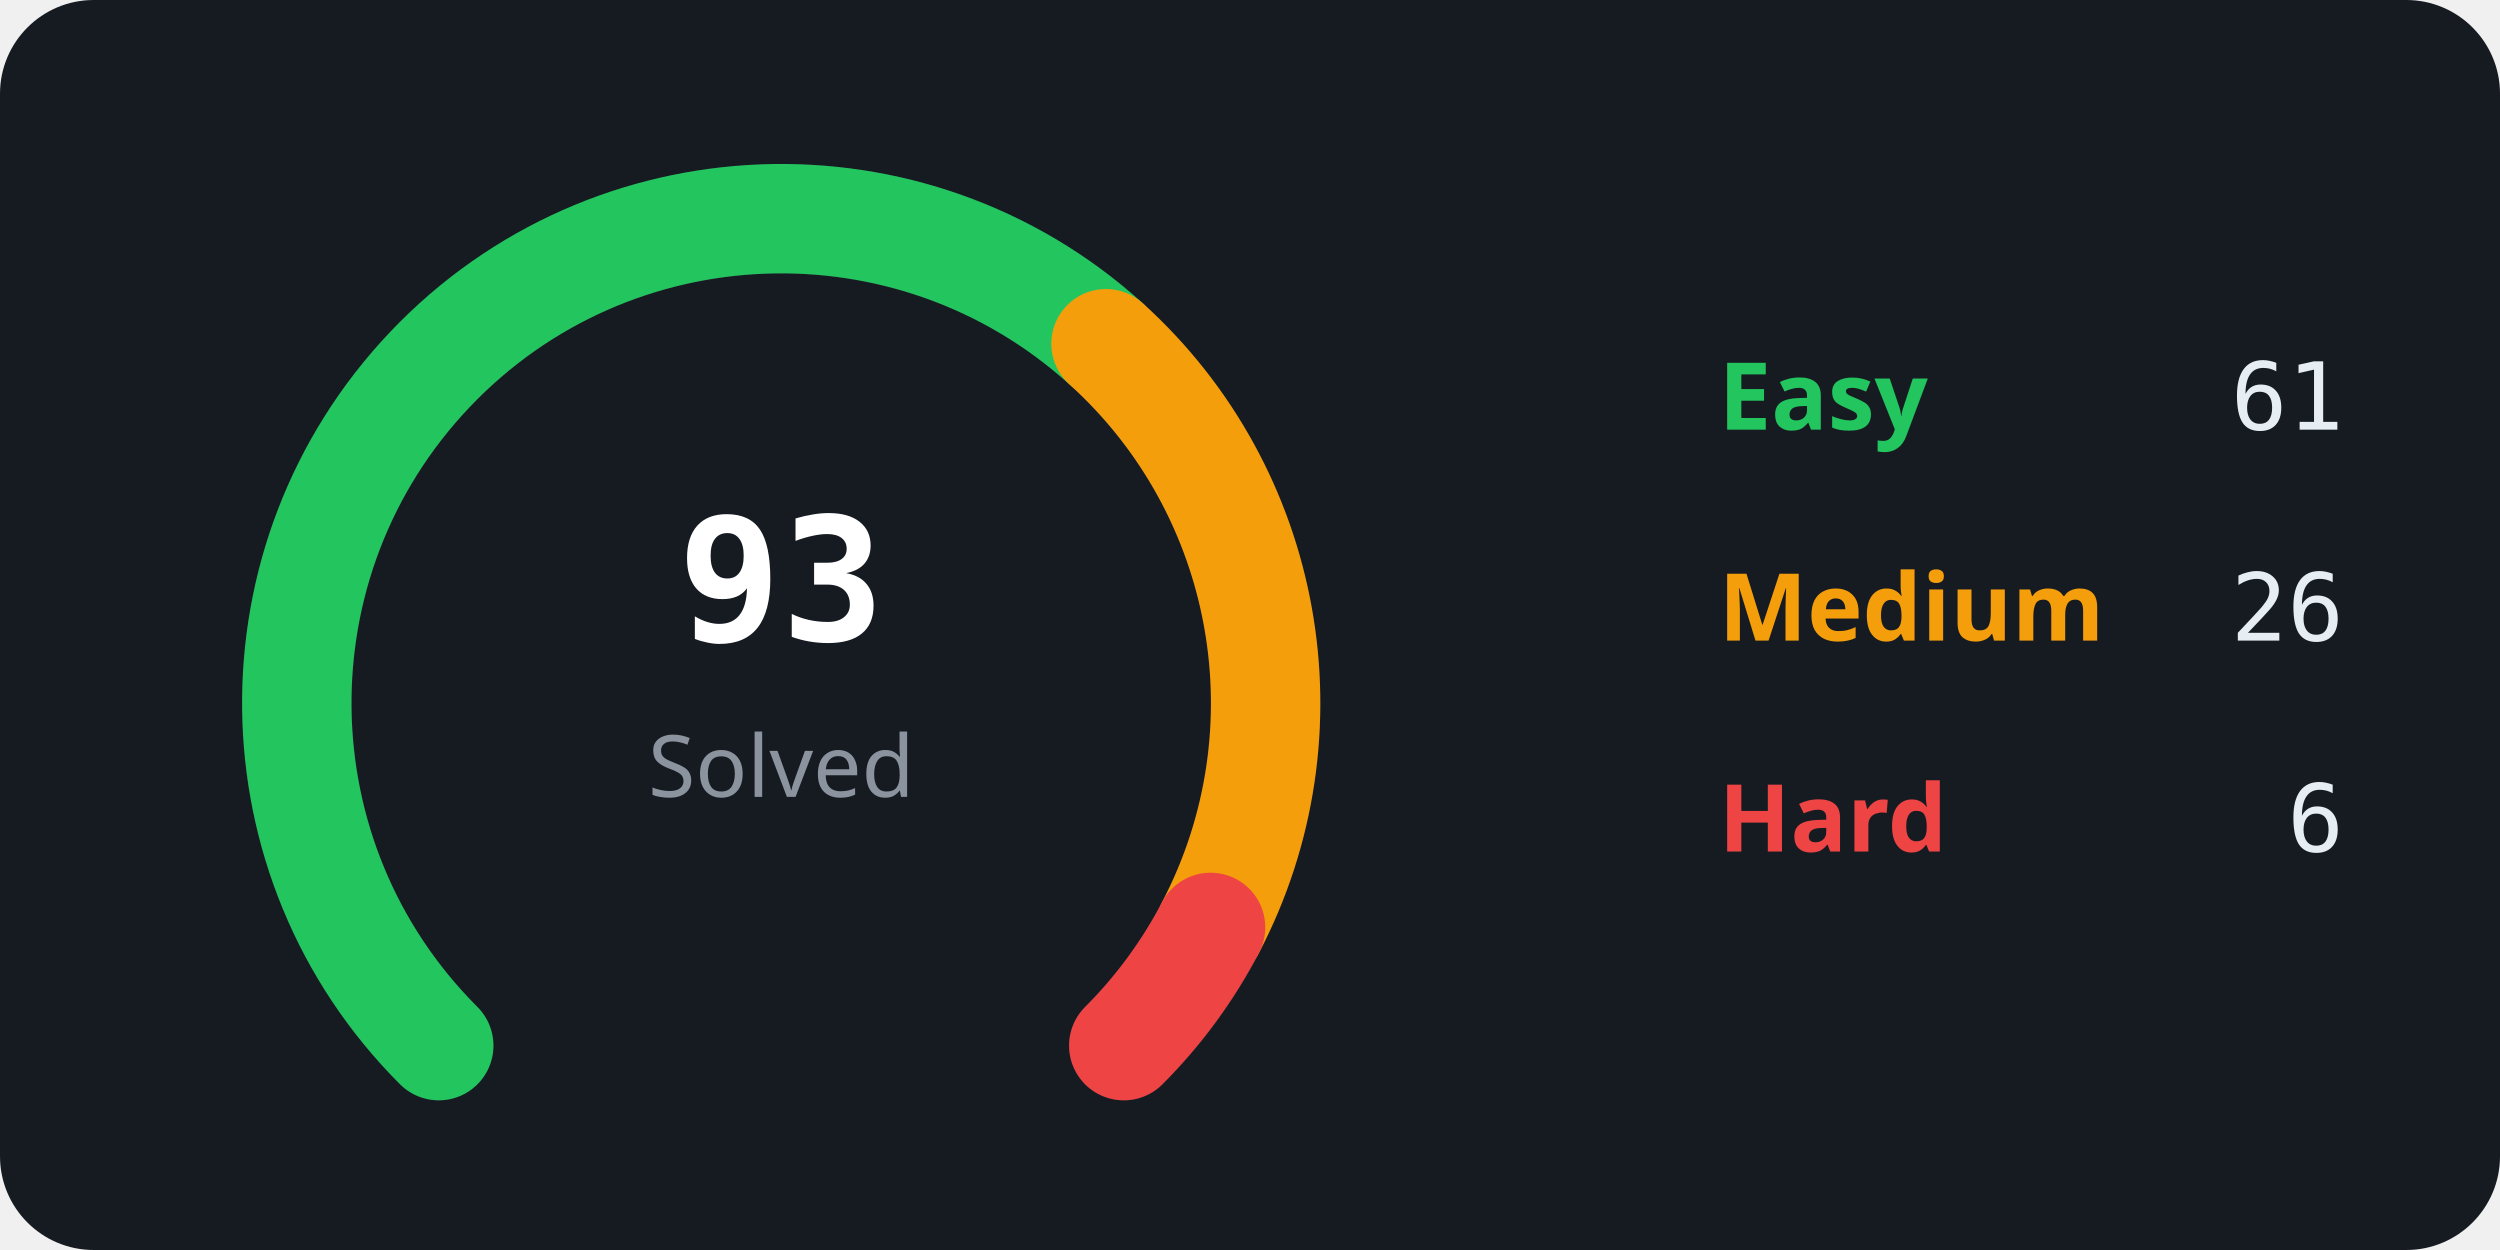
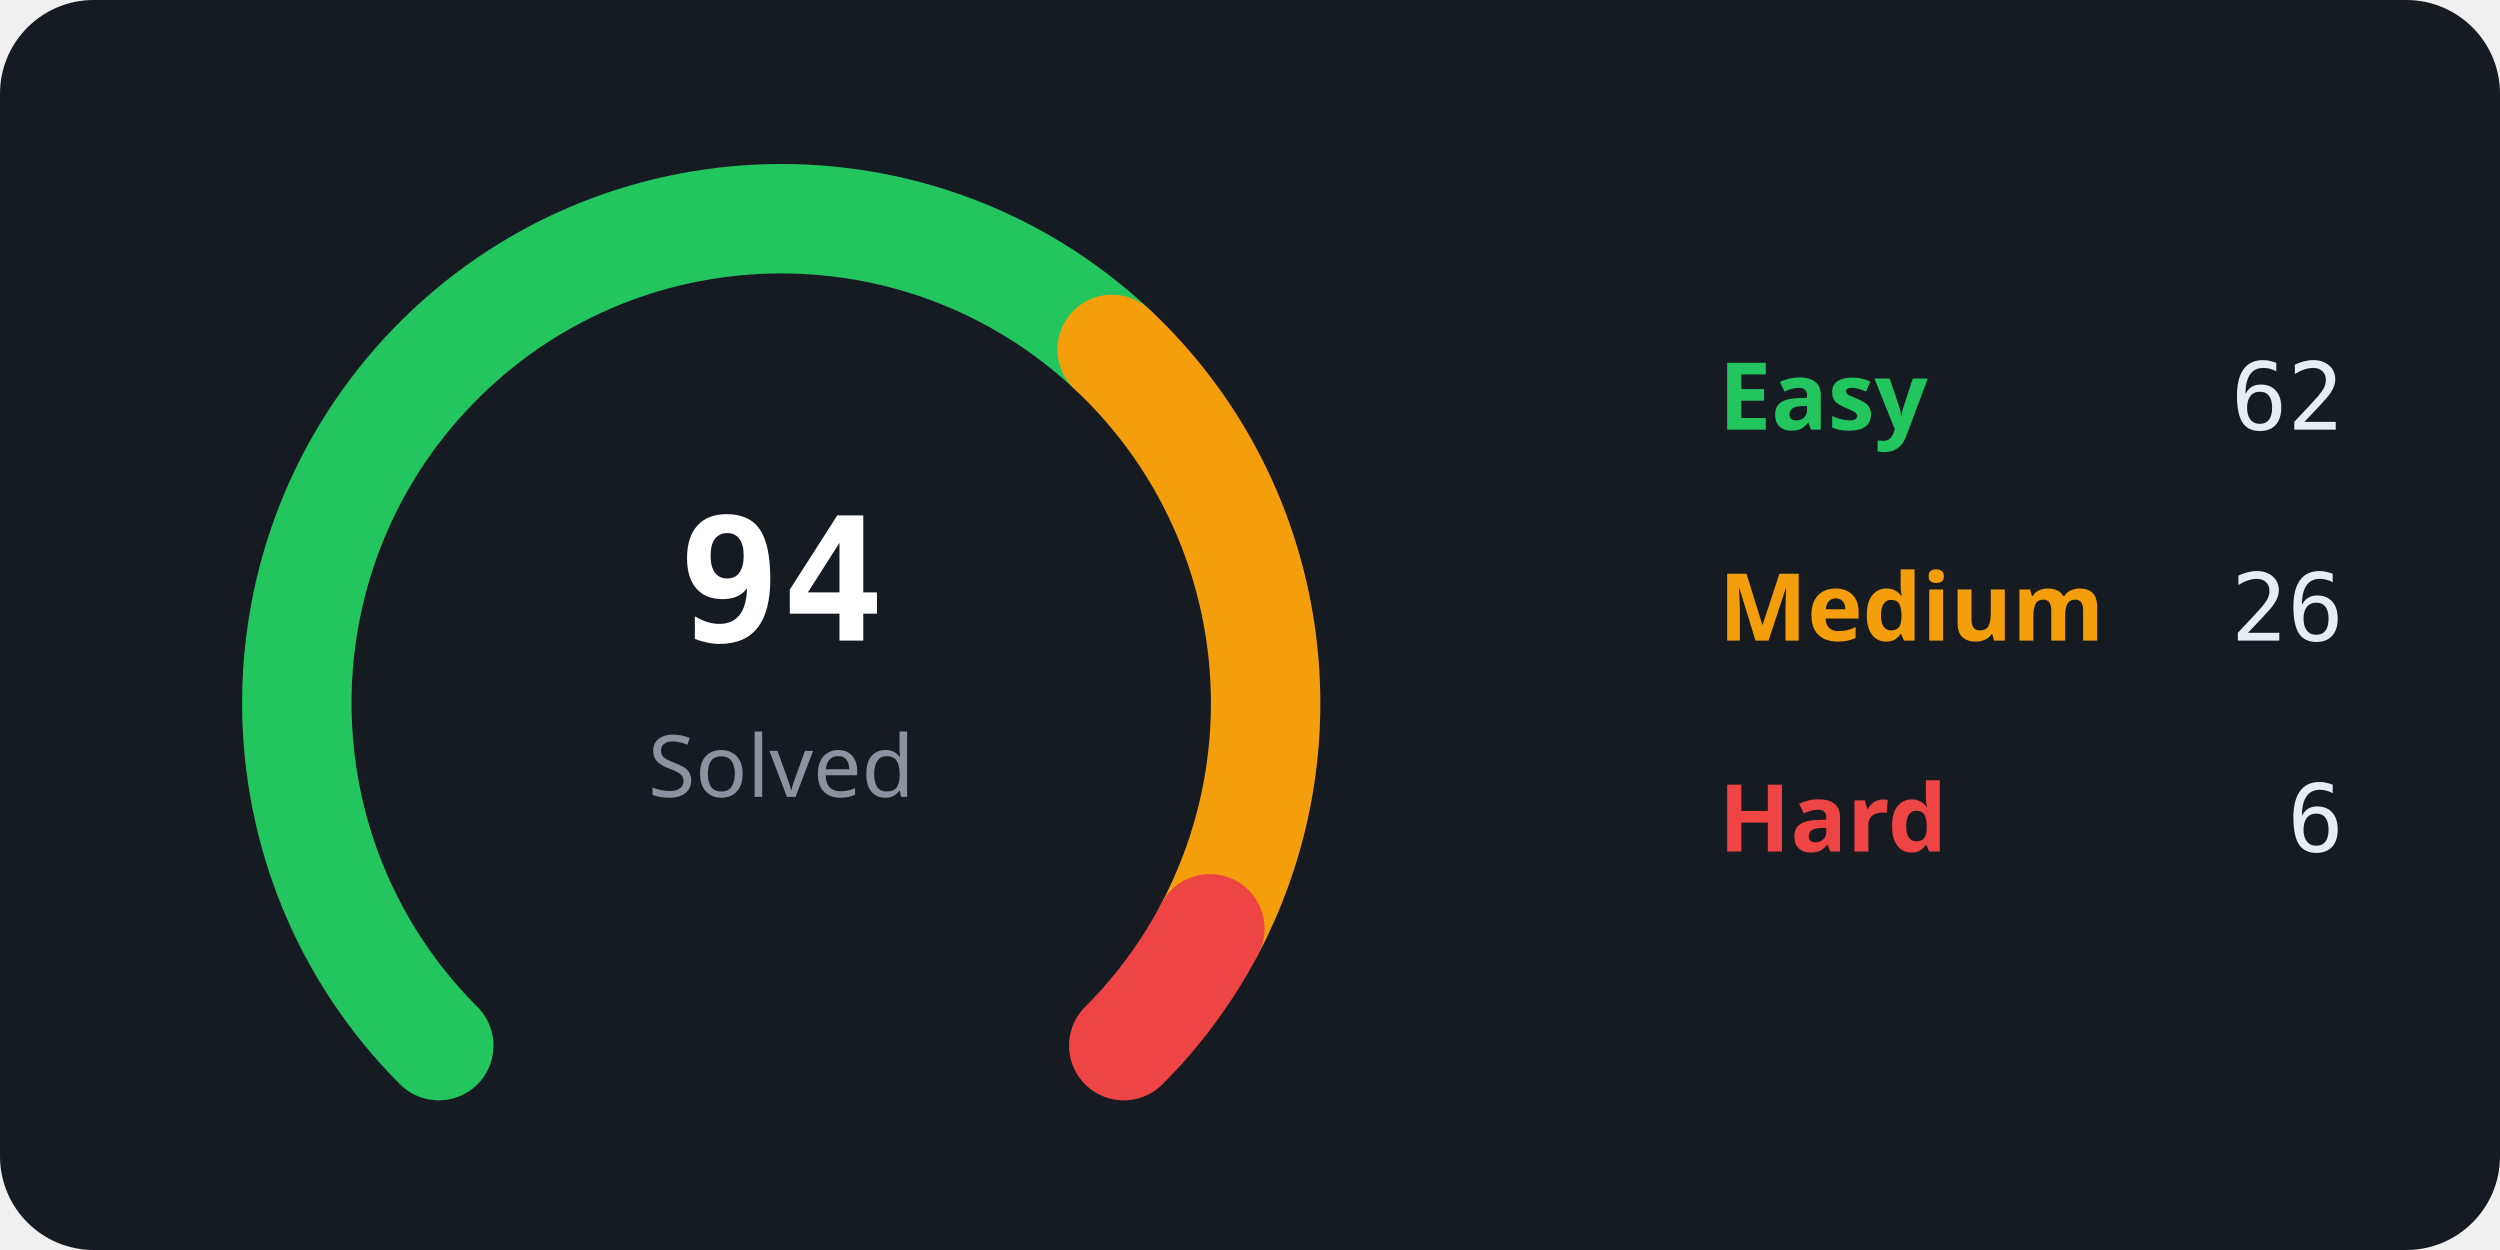
<svg xmlns="http://www.w3.org/2000/svg" width="320" height="160" viewBox="0 0 320 160">
  <rect width="320" height="160" rx="12" fill="#161b22" />
  <path d="M 56.159,133.841 A 62,62 0 1,1 143.841,133.841" stroke="#2d2d3d" stroke-width="14" fill="none" stroke-linecap="round" />
-   <path d="M 56.159,133.841 A 62,62 0 0,1 141.564,43.995" stroke="#22c55e" stroke-width="14" fill="none" stroke-linecap="round" />
-   <path d="M 141.564,43.995 A 62,62 0 0,1 154.954,118.706" stroke="#f59e0b" stroke-width="14" fill="none" stroke-linecap="round" />
-   <path d="M 154.954,118.706 A 62,62 0 0,1 143.841,133.841" stroke="#ef4444" stroke-width="14" fill="none" stroke-linecap="round" />
-   <text x="100" y="82" text-anchor="middle" fill="white" font-size="22" font-weight="bold" font-family="monospace">93</text>
+   <path d="M 56.159,133.841 A 62,62 0 0,1 142.351,44.719" stroke="#22c55e" stroke-width="14" fill="none" stroke-linecap="round" />
+   <path d="M 142.351,44.719 A 62,62 0 0,1 154.861,118.883" stroke="#f59e0b" stroke-width="14" fill="none" stroke-linecap="round" />
+   <path d="M 154.861,118.883 A 62,62 0 0,1 143.841,133.841" stroke="#ef4444" stroke-width="14" fill="none" stroke-linecap="round" />
+   <text x="100" y="82" text-anchor="middle" fill="white" font-size="22" font-weight="bold" font-family="monospace">94</text>
  <text x="100" y="102" text-anchor="middle" fill="#8b949e" font-size="11" font-family="sans-serif">Solved</text>
  <text x="220" y="55" fill="#22c55e" font-size="12" font-weight="bold" font-family="sans-serif">Easy</text>
-   <text x="300" y="55" fill="#e6edf3" font-size="12" font-family="monospace" text-anchor="end">61</text>
+   <text x="300" y="55" fill="#e6edf3" font-size="12" font-family="monospace" text-anchor="end">62</text>
  <text x="220" y="82" fill="#f59e0b" font-size="12" font-weight="bold" font-family="sans-serif">Medium</text>
  <text x="300" y="82" fill="#e6edf3" font-size="12" font-family="monospace" text-anchor="end">26</text>
  <text x="220" y="109" fill="#ef4444" font-size="12" font-weight="bold" font-family="sans-serif">Hard</text>
  <text x="300" y="109" fill="#e6edf3" font-size="12" font-family="monospace" text-anchor="end">6</text>
</svg>
